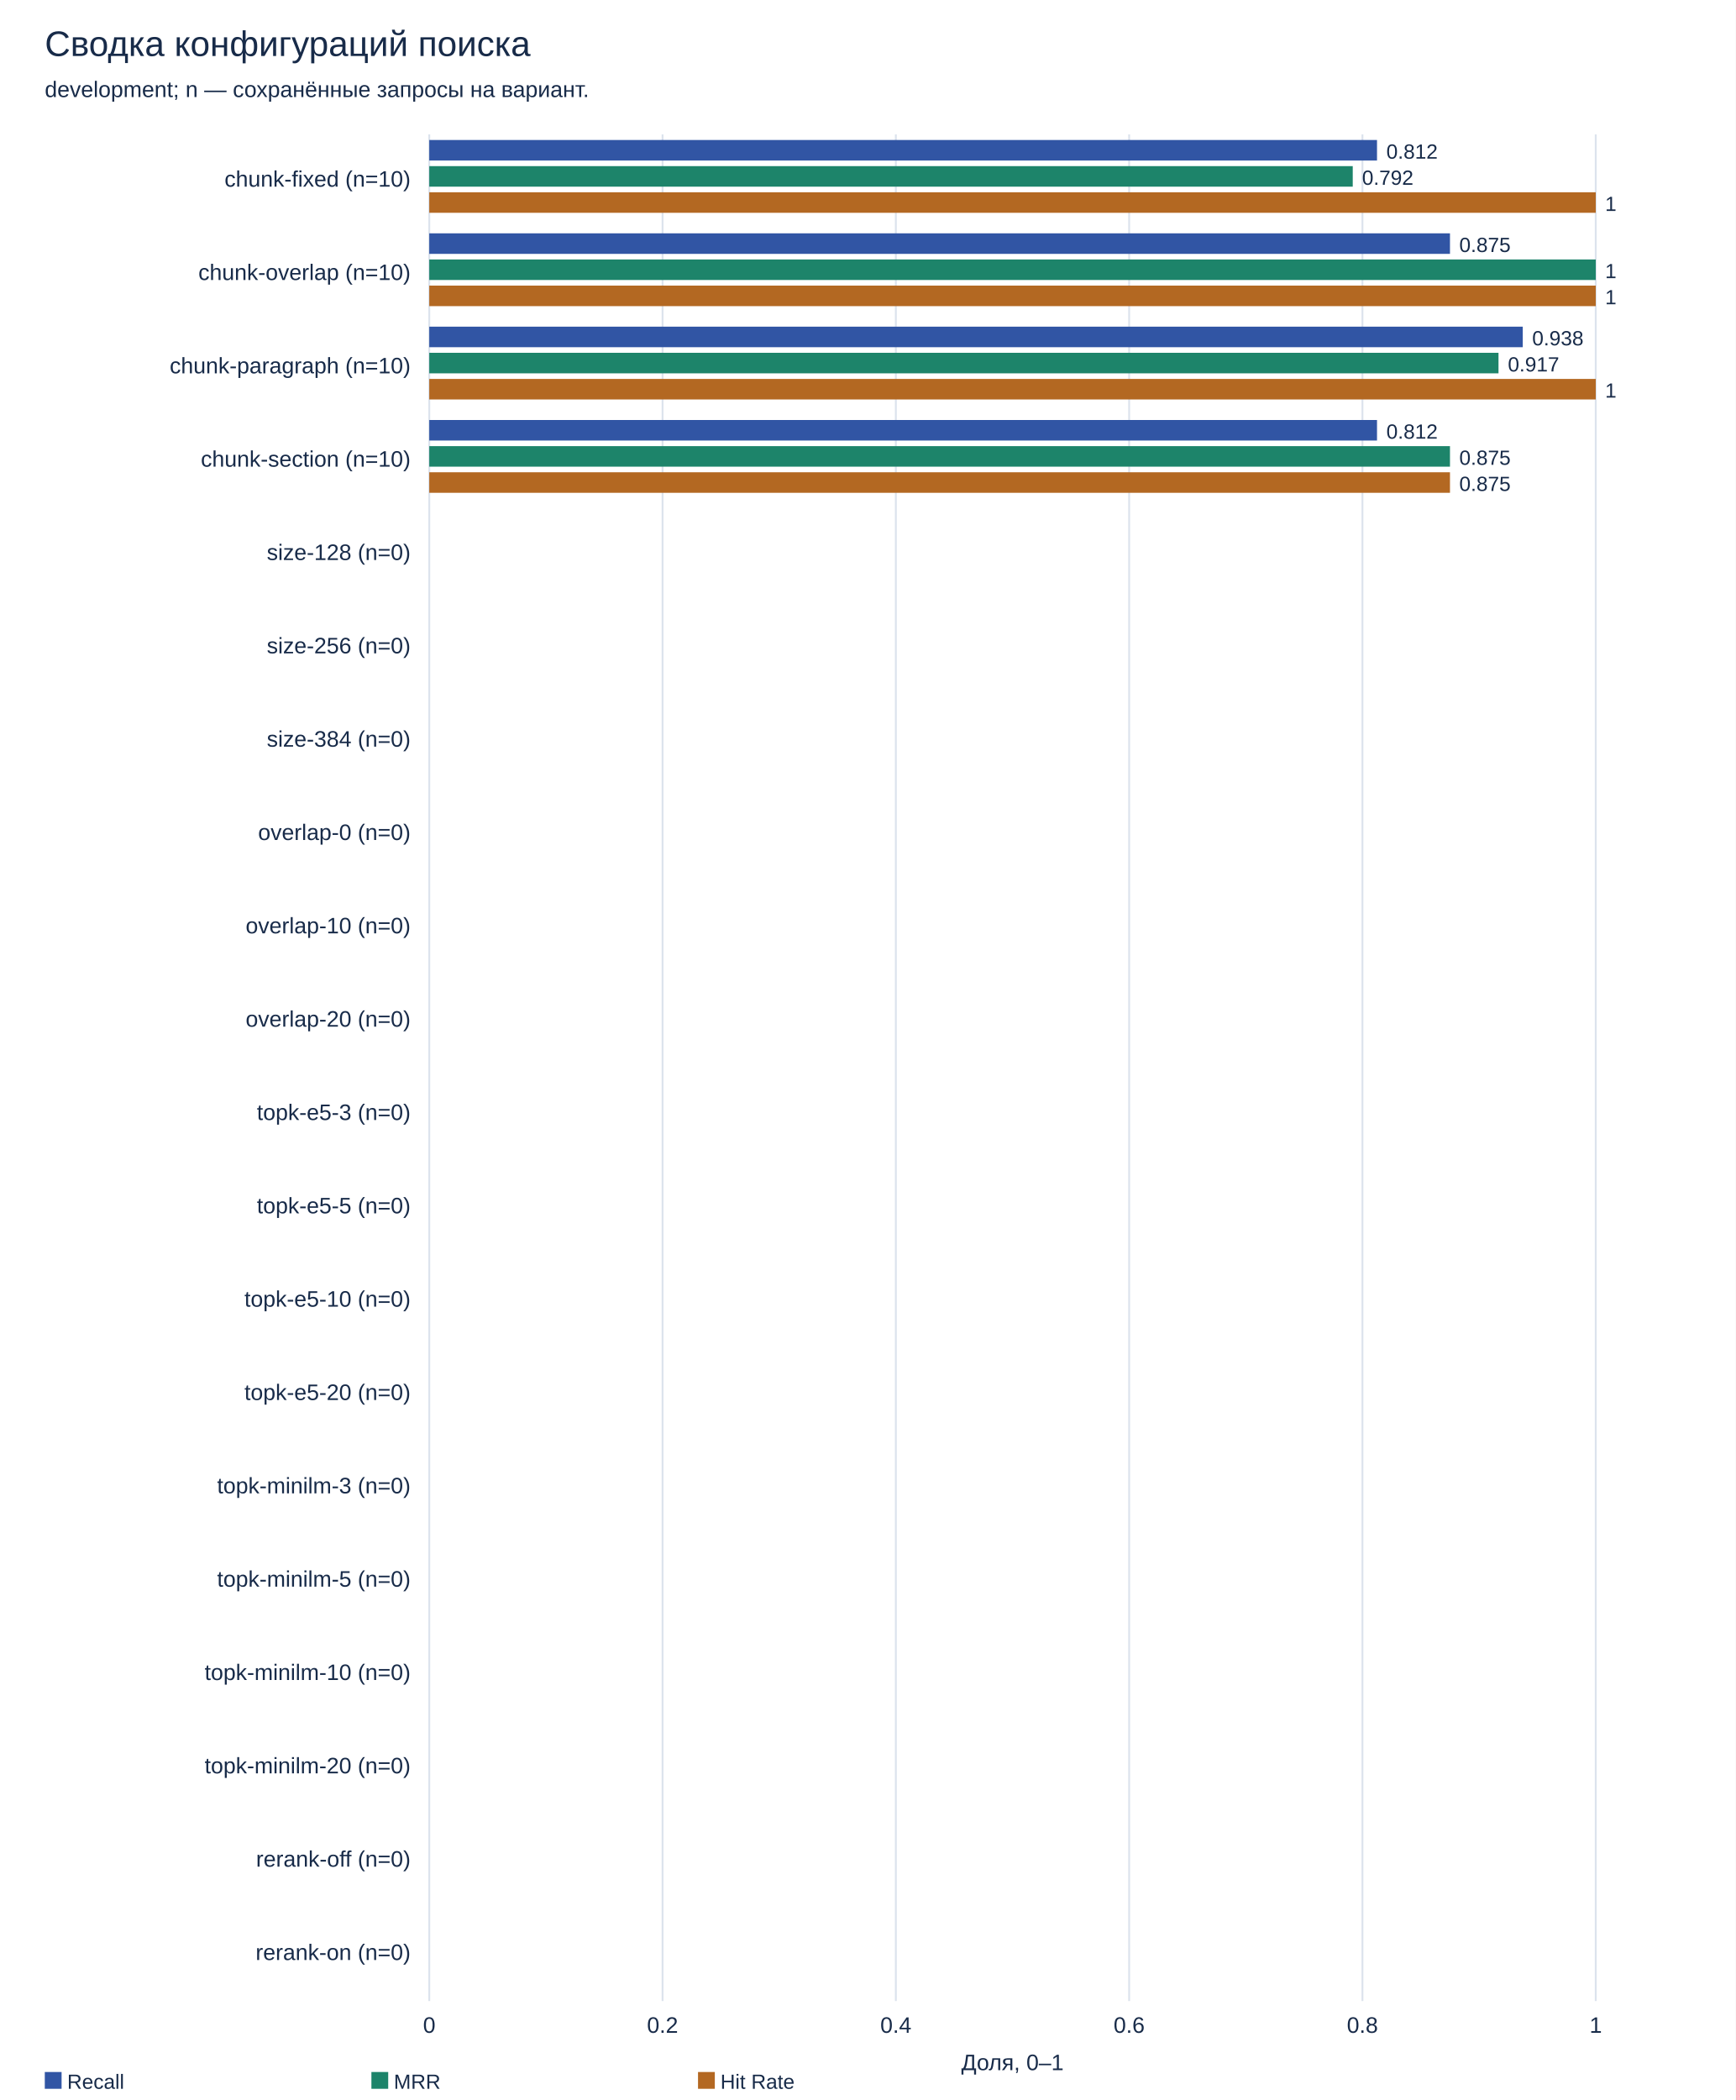
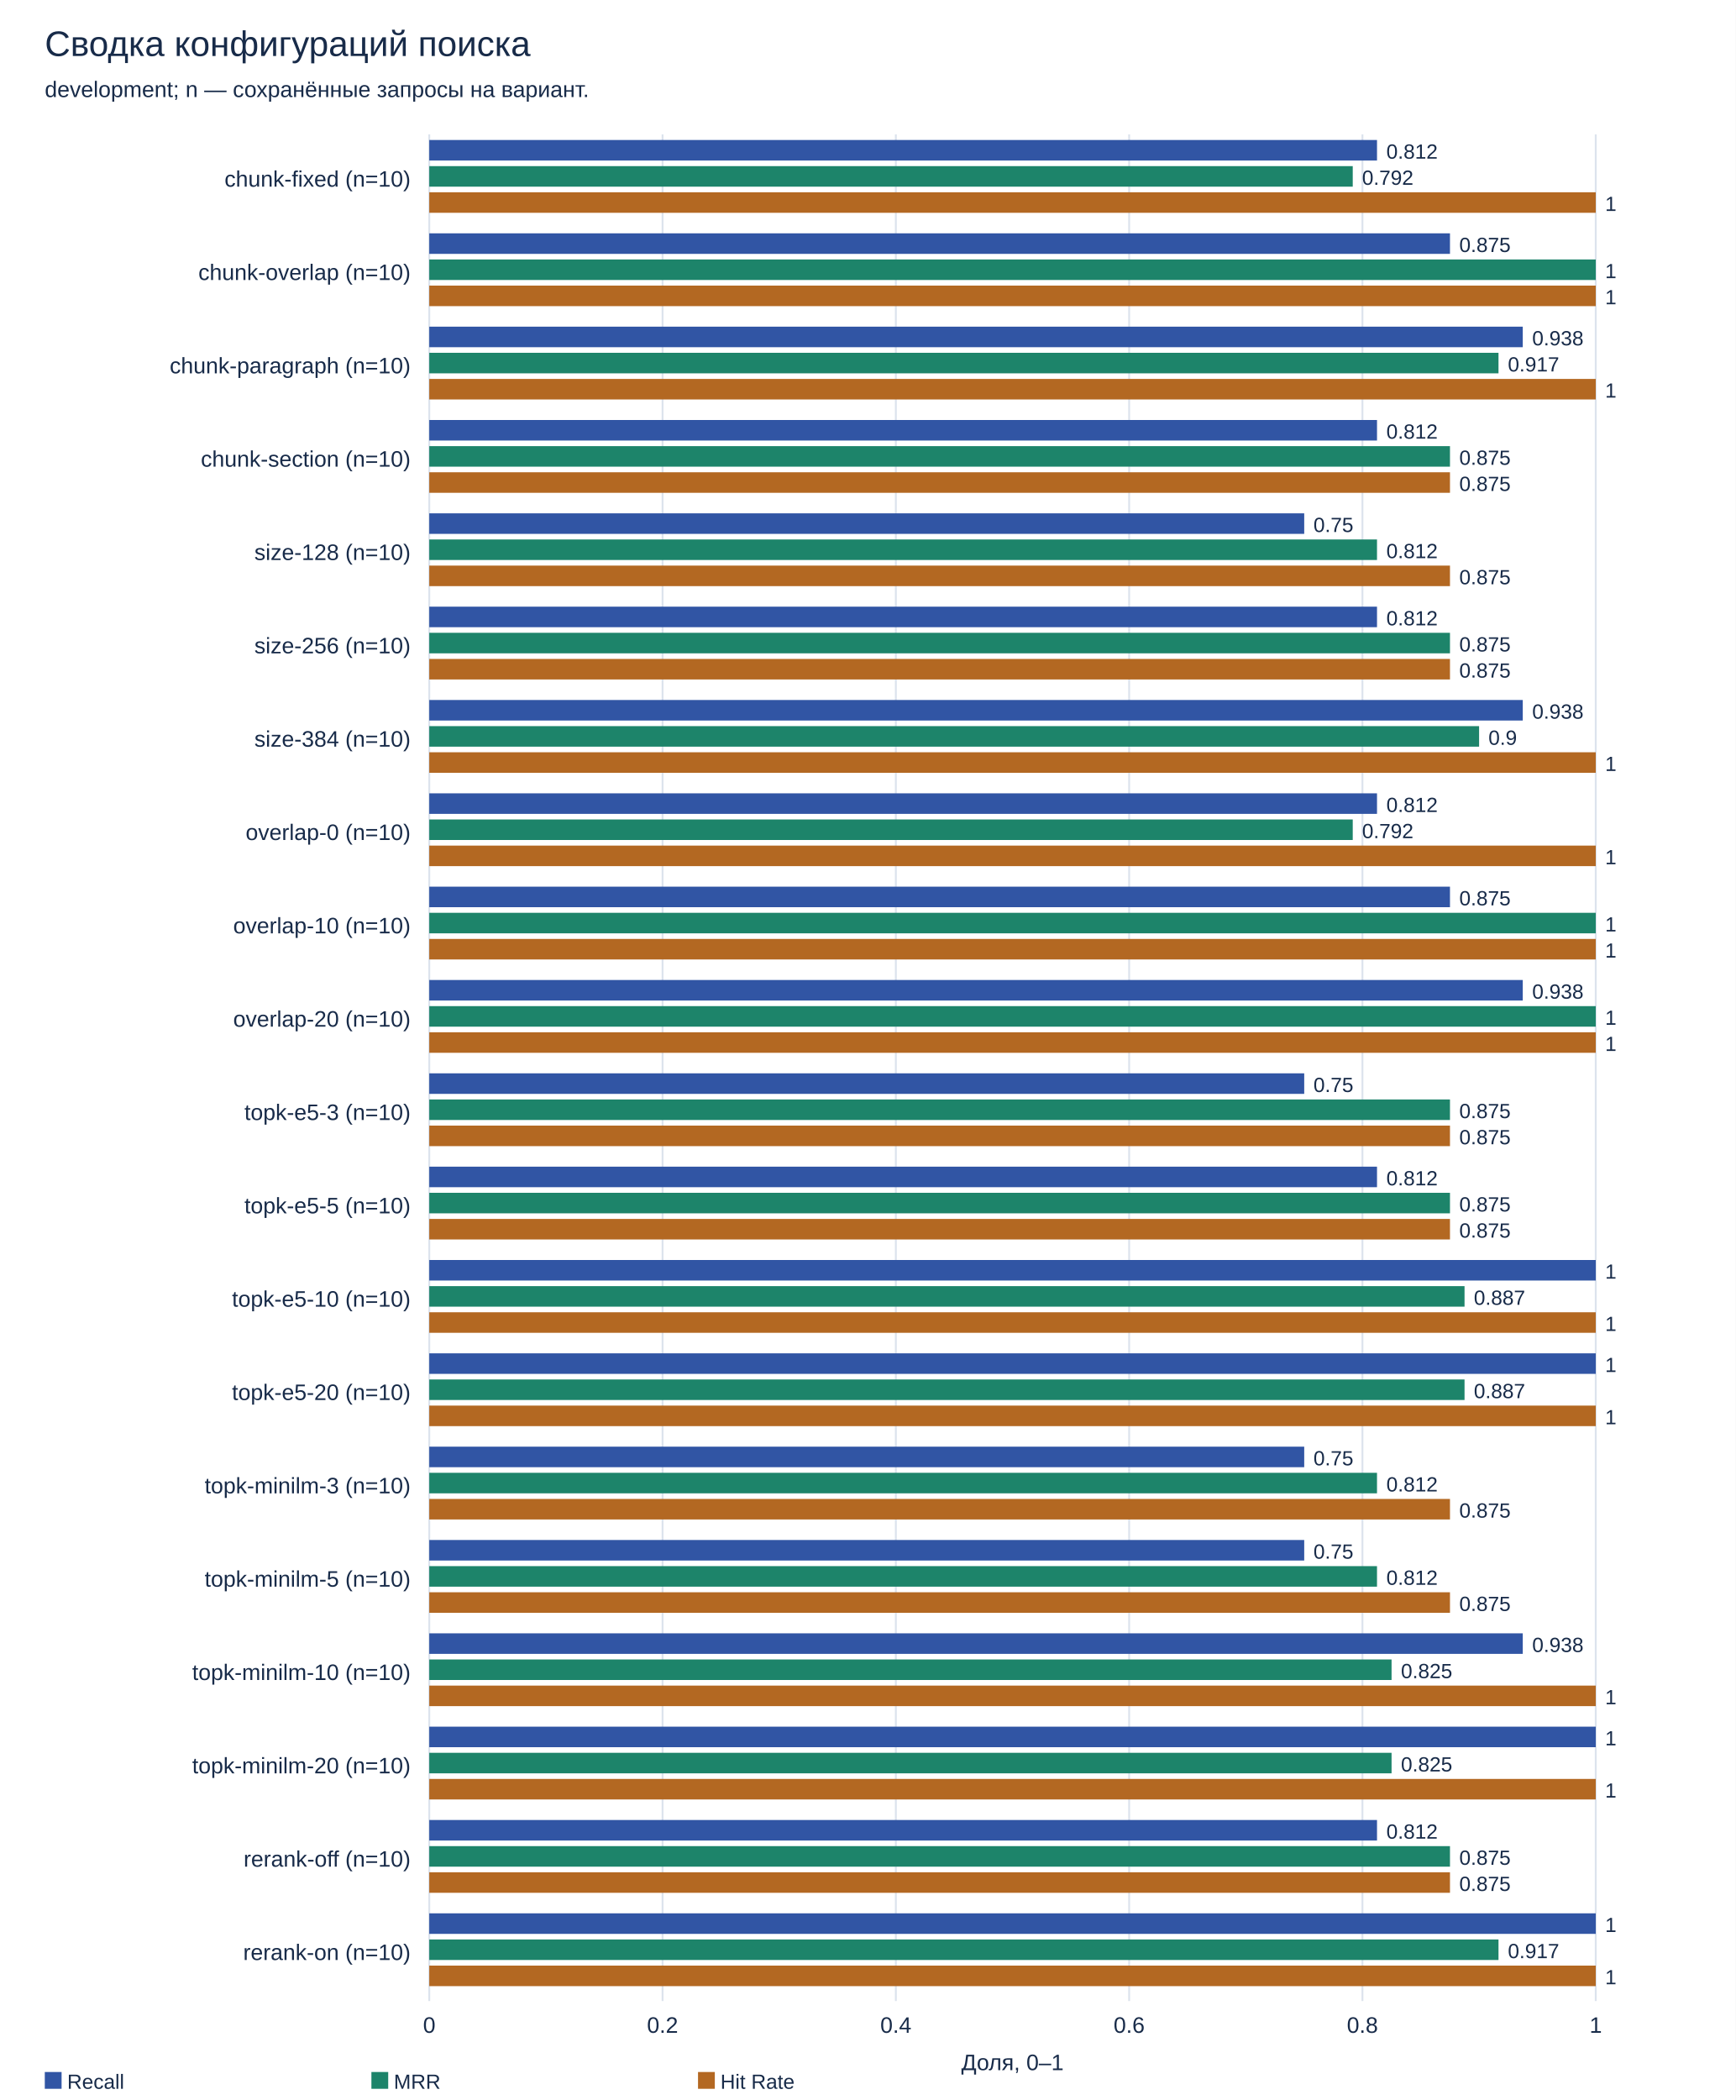
<svg xmlns="http://www.w3.org/2000/svg" viewBox="0 0 930 1125" role="img">
  <rect width="930" height="1125" fill="#fff" />
  <g font-family="Segoe UI, Arial, sans-serif" fill="#182b49">
    <text x="24" y="30" font-size="19" text-anchor="start">Сводка конфигураций поиска</text>
    <text x="24" y="52" font-size="12" text-anchor="start">development; n — сохранённые запросы на вариант. </text>
    <path d="M230.0,72 V1072" stroke="#dce3ed" />
    <text x="230.0" y="1089" font-size="12" text-anchor="middle">0</text>
    <path d="M355.0,72 V1072" stroke="#dce3ed" />
    <text x="355.0" y="1089" font-size="12" text-anchor="middle">0.2</text>
    <path d="M480.0,72 V1072" stroke="#dce3ed" />
    <text x="480.0" y="1089" font-size="12" text-anchor="middle">0.4</text>
    <path d="M605.0,72 V1072" stroke="#dce3ed" />
    <text x="605.0" y="1089" font-size="12" text-anchor="middle">0.6</text>
    <path d="M730.0,72 V1072" stroke="#dce3ed" />
    <text x="730.0" y="1089" font-size="12" text-anchor="middle">0.8</text>
    <path d="M855.0,72 V1072" stroke="#dce3ed" />
    <text x="855.0" y="1089" font-size="12" text-anchor="middle">1</text>
    <text x="220" y="100.0" font-size="12" text-anchor="end">chunk-fixed (n=10)</text>
    <rect x="230" y="75.0" width="507.8" height="11" fill="#3155a4" />
    <text x="742.812" y="85.0" font-size="11" text-anchor="start">0.812</text>
    <rect x="230" y="89.0" width="494.8" height="11" fill="#1d846a" />
    <text x="729.792" y="99.0" font-size="11" text-anchor="start">0.792</text>
    <rect x="230" y="103.0" width="625.0" height="11" fill="#b36822" />
    <text x="860.0" y="113.0" font-size="11" text-anchor="start">1</text>
    <text x="220" y="150.0" font-size="12" text-anchor="end">chunk-overlap (n=10)</text>
    <rect x="230" y="125.0" width="546.9" height="11" fill="#3155a4" />
    <text x="781.875" y="135.0" font-size="11" text-anchor="start">0.875</text>
    <rect x="230" y="139.0" width="625.0" height="11" fill="#1d846a" />
    <text x="860.0" y="149.0" font-size="11" text-anchor="start">1</text>
    <rect x="230" y="153.0" width="625.0" height="11" fill="#b36822" />
    <text x="860.0" y="163.0" font-size="11" text-anchor="start">1</text>
    <text x="220" y="200.0" font-size="12" text-anchor="end">chunk-paragraph (n=10)</text>
    <rect x="230" y="175.0" width="585.9" height="11" fill="#3155a4" />
    <text x="820.938" y="185.0" font-size="11" text-anchor="start">0.938</text>
    <rect x="230" y="189.0" width="572.9" height="11" fill="#1d846a" />
    <text x="807.917" y="199.0" font-size="11" text-anchor="start">0.917</text>
    <rect x="230" y="203.0" width="625.0" height="11" fill="#b36822" />
    <text x="860.0" y="213.0" font-size="11" text-anchor="start">1</text>
    <text x="220" y="250.0" font-size="12" text-anchor="end">chunk-section (n=10)</text>
    <rect x="230" y="225.0" width="507.8" height="11" fill="#3155a4" />
    <text x="742.812" y="235.0" font-size="11" text-anchor="start">0.812</text>
    <rect x="230" y="239.0" width="546.9" height="11" fill="#1d846a" />
    <text x="781.875" y="249.0" font-size="11" text-anchor="start">0.875</text>
    <rect x="230" y="253.0" width="546.9" height="11" fill="#b36822" />
    <text x="781.875" y="263.0" font-size="11" text-anchor="start">0.875</text>
-     <text x="220" y="300.0" font-size="12" text-anchor="end">size-128 (n=0)</text>
-     <text x="220" y="350.0" font-size="12" text-anchor="end">size-256 (n=0)</text>
-     <text x="220" y="400.0" font-size="12" text-anchor="end">size-384 (n=0)</text>
-     <text x="220" y="450.0" font-size="12" text-anchor="end">overlap-0 (n=0)</text>
-     <text x="220" y="500.0" font-size="12" text-anchor="end">overlap-10 (n=0)</text>
-     <text x="220" y="550.0" font-size="12" text-anchor="end">overlap-20 (n=0)</text>
-     <text x="220" y="600.0" font-size="12" text-anchor="end">topk-e5-3 (n=0)</text>
-     <text x="220" y="650.0" font-size="12" text-anchor="end">topk-e5-5 (n=0)</text>
-     <text x="220" y="700.0" font-size="12" text-anchor="end">topk-e5-10 (n=0)</text>
-     <text x="220" y="750.0" font-size="12" text-anchor="end">topk-e5-20 (n=0)</text>
-     <text x="220" y="800.0" font-size="12" text-anchor="end">topk-minilm-3 (n=0)</text>
-     <text x="220" y="850.0" font-size="12" text-anchor="end">topk-minilm-5 (n=0)</text>
-     <text x="220" y="900.0" font-size="12" text-anchor="end">topk-minilm-10 (n=0)</text>
-     <text x="220" y="950.0" font-size="12" text-anchor="end">topk-minilm-20 (n=0)</text>
-     <text x="220" y="1000.0" font-size="12" text-anchor="end">rerank-off (n=0)</text>
-     <text x="220" y="1050.0" font-size="12" text-anchor="end">rerank-on (n=0)</text>
+     <text x="220" y="300.0" font-size="12" text-anchor="end">size-128 (n=10)</text>
+     <rect x="230" y="275.0" width="468.8" height="11" fill="#3155a4" />
+     <text x="703.75" y="285.0" font-size="11" text-anchor="start">0.75</text>
+     <rect x="230" y="289.0" width="507.8" height="11" fill="#1d846a" />
+     <text x="742.812" y="299.0" font-size="11" text-anchor="start">0.812</text>
+     <rect x="230" y="303.0" width="546.9" height="11" fill="#b36822" />
+     <text x="781.875" y="313.0" font-size="11" text-anchor="start">0.875</text>
+     <text x="220" y="350.0" font-size="12" text-anchor="end">size-256 (n=10)</text>
+     <rect x="230" y="325.0" width="507.8" height="11" fill="#3155a4" />
+     <text x="742.812" y="335.0" font-size="11" text-anchor="start">0.812</text>
+     <rect x="230" y="339.0" width="546.9" height="11" fill="#1d846a" />
+     <text x="781.875" y="349.0" font-size="11" text-anchor="start">0.875</text>
+     <rect x="230" y="353.0" width="546.9" height="11" fill="#b36822" />
+     <text x="781.875" y="363.0" font-size="11" text-anchor="start">0.875</text>
+     <text x="220" y="400.0" font-size="12" text-anchor="end">size-384 (n=10)</text>
+     <rect x="230" y="375.0" width="585.9" height="11" fill="#3155a4" />
+     <text x="820.938" y="385.0" font-size="11" text-anchor="start">0.938</text>
+     <rect x="230" y="389.0" width="562.5" height="11" fill="#1d846a" />
+     <text x="797.5" y="399.0" font-size="11" text-anchor="start">0.9</text>
+     <rect x="230" y="403.0" width="625.0" height="11" fill="#b36822" />
+     <text x="860.0" y="413.0" font-size="11" text-anchor="start">1</text>
+     <text x="220" y="450.0" font-size="12" text-anchor="end">overlap-0 (n=10)</text>
+     <rect x="230" y="425.0" width="507.8" height="11" fill="#3155a4" />
+     <text x="742.812" y="435.0" font-size="11" text-anchor="start">0.812</text>
+     <rect x="230" y="439.0" width="494.8" height="11" fill="#1d846a" />
+     <text x="729.792" y="449.0" font-size="11" text-anchor="start">0.792</text>
+     <rect x="230" y="453.0" width="625.0" height="11" fill="#b36822" />
+     <text x="860.0" y="463.0" font-size="11" text-anchor="start">1</text>
+     <text x="220" y="500.0" font-size="12" text-anchor="end">overlap-10 (n=10)</text>
+     <rect x="230" y="475.0" width="546.9" height="11" fill="#3155a4" />
+     <text x="781.875" y="485.0" font-size="11" text-anchor="start">0.875</text>
+     <rect x="230" y="489.0" width="625.0" height="11" fill="#1d846a" />
+     <text x="860.0" y="499.0" font-size="11" text-anchor="start">1</text>
+     <rect x="230" y="503.0" width="625.0" height="11" fill="#b36822" />
+     <text x="860.0" y="513.0" font-size="11" text-anchor="start">1</text>
+     <text x="220" y="550.0" font-size="12" text-anchor="end">overlap-20 (n=10)</text>
+     <rect x="230" y="525.0" width="585.9" height="11" fill="#3155a4" />
+     <text x="820.938" y="535.0" font-size="11" text-anchor="start">0.938</text>
+     <rect x="230" y="539.0" width="625.0" height="11" fill="#1d846a" />
+     <text x="860.0" y="549.0" font-size="11" text-anchor="start">1</text>
+     <rect x="230" y="553.0" width="625.0" height="11" fill="#b36822" />
+     <text x="860.0" y="563.0" font-size="11" text-anchor="start">1</text>
+     <text x="220" y="600.0" font-size="12" text-anchor="end">topk-e5-3 (n=10)</text>
+     <rect x="230" y="575.0" width="468.8" height="11" fill="#3155a4" />
+     <text x="703.75" y="585.0" font-size="11" text-anchor="start">0.75</text>
+     <rect x="230" y="589.0" width="546.9" height="11" fill="#1d846a" />
+     <text x="781.875" y="599.0" font-size="11" text-anchor="start">0.875</text>
+     <rect x="230" y="603.0" width="546.9" height="11" fill="#b36822" />
+     <text x="781.875" y="613.0" font-size="11" text-anchor="start">0.875</text>
+     <text x="220" y="650.0" font-size="12" text-anchor="end">topk-e5-5 (n=10)</text>
+     <rect x="230" y="625.0" width="507.8" height="11" fill="#3155a4" />
+     <text x="742.812" y="635.0" font-size="11" text-anchor="start">0.812</text>
+     <rect x="230" y="639.0" width="546.9" height="11" fill="#1d846a" />
+     <text x="781.875" y="649.0" font-size="11" text-anchor="start">0.875</text>
+     <rect x="230" y="653.0" width="546.9" height="11" fill="#b36822" />
+     <text x="781.875" y="663.0" font-size="11" text-anchor="start">0.875</text>
+     <text x="220" y="700.0" font-size="12" text-anchor="end">topk-e5-10 (n=10)</text>
+     <rect x="230" y="675.0" width="625.0" height="11" fill="#3155a4" />
+     <text x="860.0" y="685.0" font-size="11" text-anchor="start">1</text>
+     <rect x="230" y="689.0" width="554.7" height="11" fill="#1d846a" />
+     <text x="789.688" y="699.0" font-size="11" text-anchor="start">0.887</text>
+     <rect x="230" y="703.0" width="625.0" height="11" fill="#b36822" />
+     <text x="860.0" y="713.0" font-size="11" text-anchor="start">1</text>
+     <text x="220" y="750.0" font-size="12" text-anchor="end">topk-e5-20 (n=10)</text>
+     <rect x="230" y="725.0" width="625.0" height="11" fill="#3155a4" />
+     <text x="860.0" y="735.0" font-size="11" text-anchor="start">1</text>
+     <rect x="230" y="739.0" width="554.7" height="11" fill="#1d846a" />
+     <text x="789.688" y="749.0" font-size="11" text-anchor="start">0.887</text>
+     <rect x="230" y="753.0" width="625.0" height="11" fill="#b36822" />
+     <text x="860.0" y="763.0" font-size="11" text-anchor="start">1</text>
+     <text x="220" y="800.0" font-size="12" text-anchor="end">topk-minilm-3 (n=10)</text>
+     <rect x="230" y="775.0" width="468.8" height="11" fill="#3155a4" />
+     <text x="703.75" y="785.0" font-size="11" text-anchor="start">0.75</text>
+     <rect x="230" y="789.0" width="507.8" height="11" fill="#1d846a" />
+     <text x="742.812" y="799.0" font-size="11" text-anchor="start">0.812</text>
+     <rect x="230" y="803.0" width="546.9" height="11" fill="#b36822" />
+     <text x="781.875" y="813.0" font-size="11" text-anchor="start">0.875</text>
+     <text x="220" y="850.0" font-size="12" text-anchor="end">topk-minilm-5 (n=10)</text>
+     <rect x="230" y="825.0" width="468.8" height="11" fill="#3155a4" />
+     <text x="703.75" y="835.0" font-size="11" text-anchor="start">0.75</text>
+     <rect x="230" y="839.0" width="507.8" height="11" fill="#1d846a" />
+     <text x="742.812" y="849.0" font-size="11" text-anchor="start">0.812</text>
+     <rect x="230" y="853.0" width="546.9" height="11" fill="#b36822" />
+     <text x="781.875" y="863.0" font-size="11" text-anchor="start">0.875</text>
+     <text x="220" y="900.0" font-size="12" text-anchor="end">topk-minilm-10 (n=10)</text>
+     <rect x="230" y="875.0" width="585.9" height="11" fill="#3155a4" />
+     <text x="820.938" y="885.0" font-size="11" text-anchor="start">0.938</text>
+     <rect x="230" y="889.0" width="515.6" height="11" fill="#1d846a" />
+     <text x="750.625" y="899.0" font-size="11" text-anchor="start">0.825</text>
+     <rect x="230" y="903.0" width="625.0" height="11" fill="#b36822" />
+     <text x="860.0" y="913.0" font-size="11" text-anchor="start">1</text>
+     <text x="220" y="950.0" font-size="12" text-anchor="end">topk-minilm-20 (n=10)</text>
+     <rect x="230" y="925.0" width="625.0" height="11" fill="#3155a4" />
+     <text x="860.0" y="935.0" font-size="11" text-anchor="start">1</text>
+     <rect x="230" y="939.0" width="515.6" height="11" fill="#1d846a" />
+     <text x="750.625" y="949.0" font-size="11" text-anchor="start">0.825</text>
+     <rect x="230" y="953.0" width="625.0" height="11" fill="#b36822" />
+     <text x="860.0" y="963.0" font-size="11" text-anchor="start">1</text>
+     <text x="220" y="1000.0" font-size="12" text-anchor="end">rerank-off (n=10)</text>
+     <rect x="230" y="975.0" width="507.8" height="11" fill="#3155a4" />
+     <text x="742.812" y="985.0" font-size="11" text-anchor="start">0.812</text>
+     <rect x="230" y="989.0" width="546.9" height="11" fill="#1d846a" />
+     <text x="781.875" y="999.0" font-size="11" text-anchor="start">0.875</text>
+     <rect x="230" y="1003.0" width="546.9" height="11" fill="#b36822" />
+     <text x="781.875" y="1013.0" font-size="11" text-anchor="start">0.875</text>
+     <text x="220" y="1050.0" font-size="12" text-anchor="end">rerank-on (n=10)</text>
+     <rect x="230" y="1025.0" width="625.0" height="11" fill="#3155a4" />
+     <text x="860.0" y="1035.0" font-size="11" text-anchor="start">1</text>
+     <rect x="230" y="1039.0" width="572.9" height="11" fill="#1d846a" />
+     <text x="807.917" y="1049.0" font-size="11" text-anchor="start">0.917</text>
+     <rect x="230" y="1053.0" width="625.0" height="11" fill="#b36822" />
+     <text x="860.0" y="1063.0" font-size="11" text-anchor="start">1</text>
    <text x="542.5" y="1109" font-size="12" text-anchor="middle">Доля, 0–1</text>
    <rect x="24" y="1110" width="9" height="9" fill="#3155a4" />
    <text x="36" y="1119" font-size="11" text-anchor="start">Recall</text>
    <rect x="199" y="1110" width="9" height="9" fill="#1d846a" />
    <text x="211" y="1119" font-size="11" text-anchor="start">MRR</text>
    <rect x="374" y="1110" width="9" height="9" fill="#b36822" />
    <text x="386" y="1119" font-size="11" text-anchor="start">Hit Rate</text>
  </g>
</svg>
